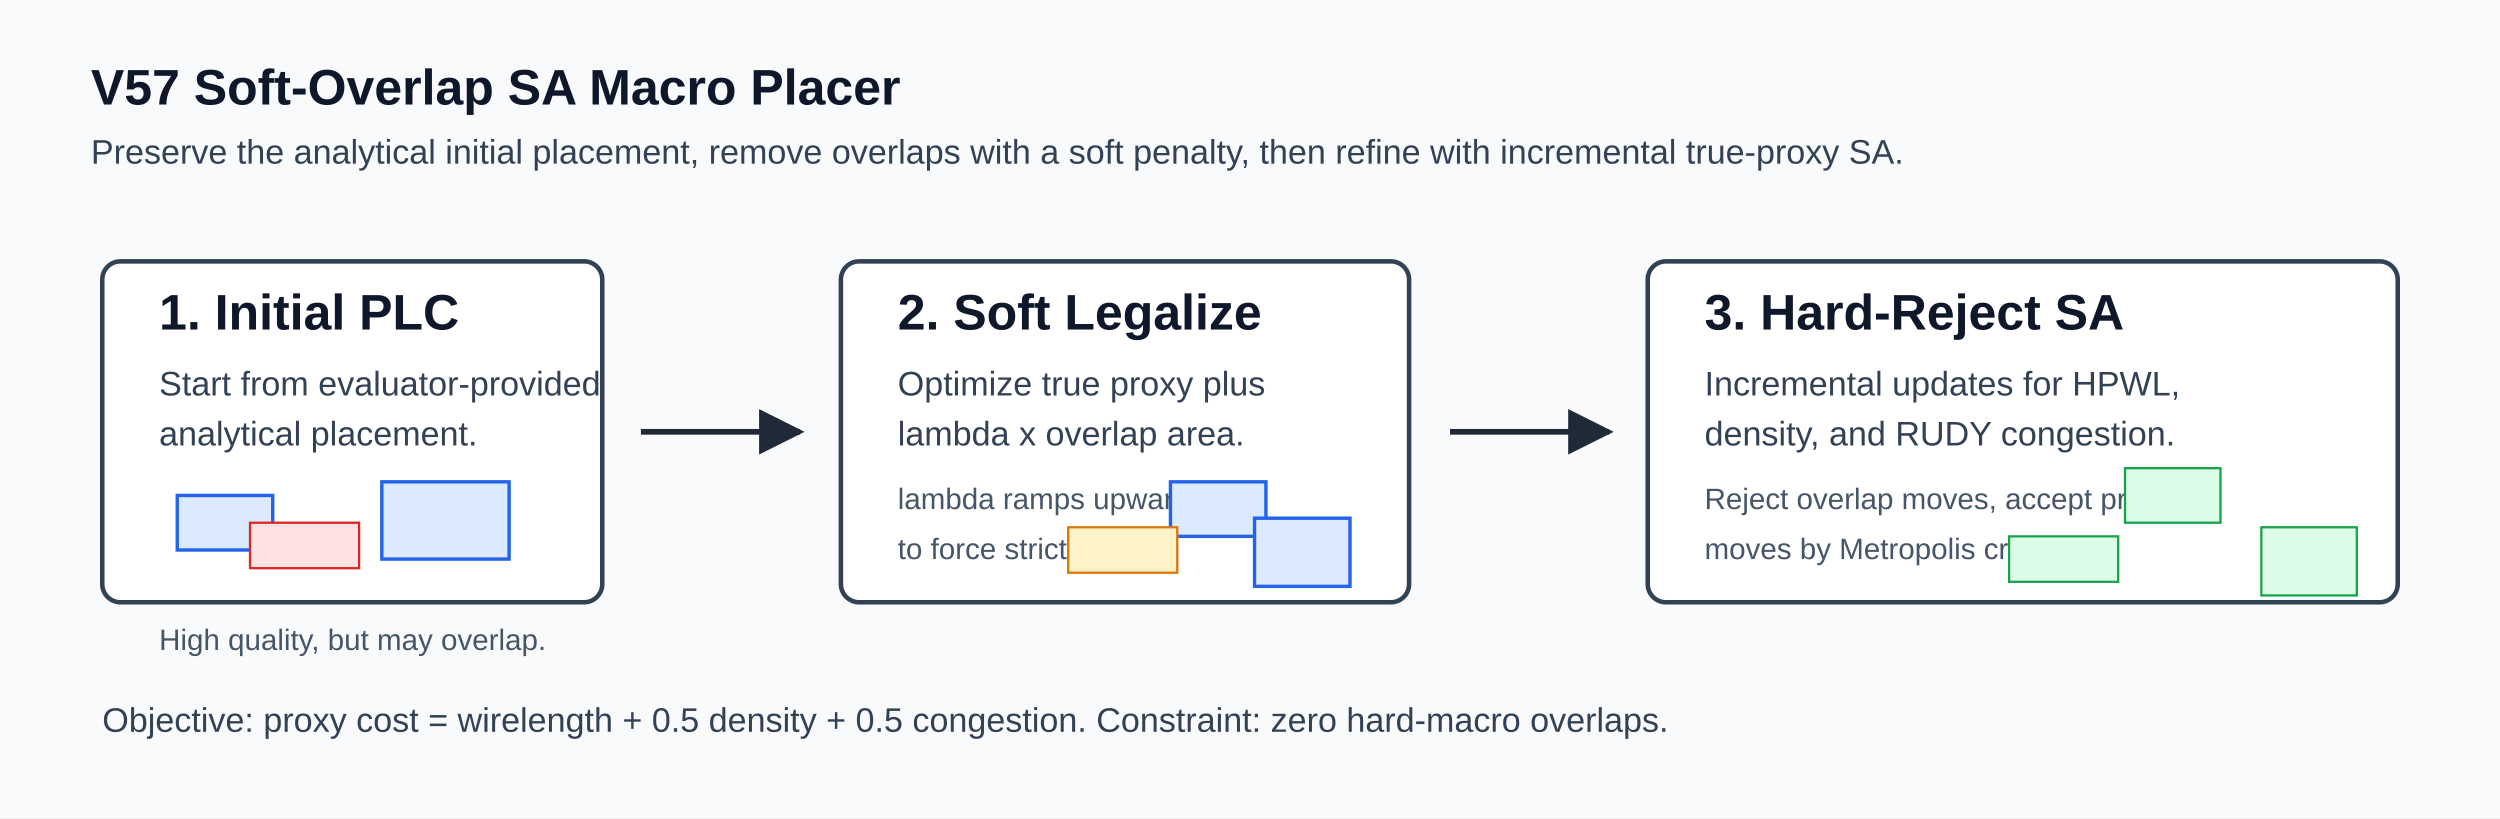
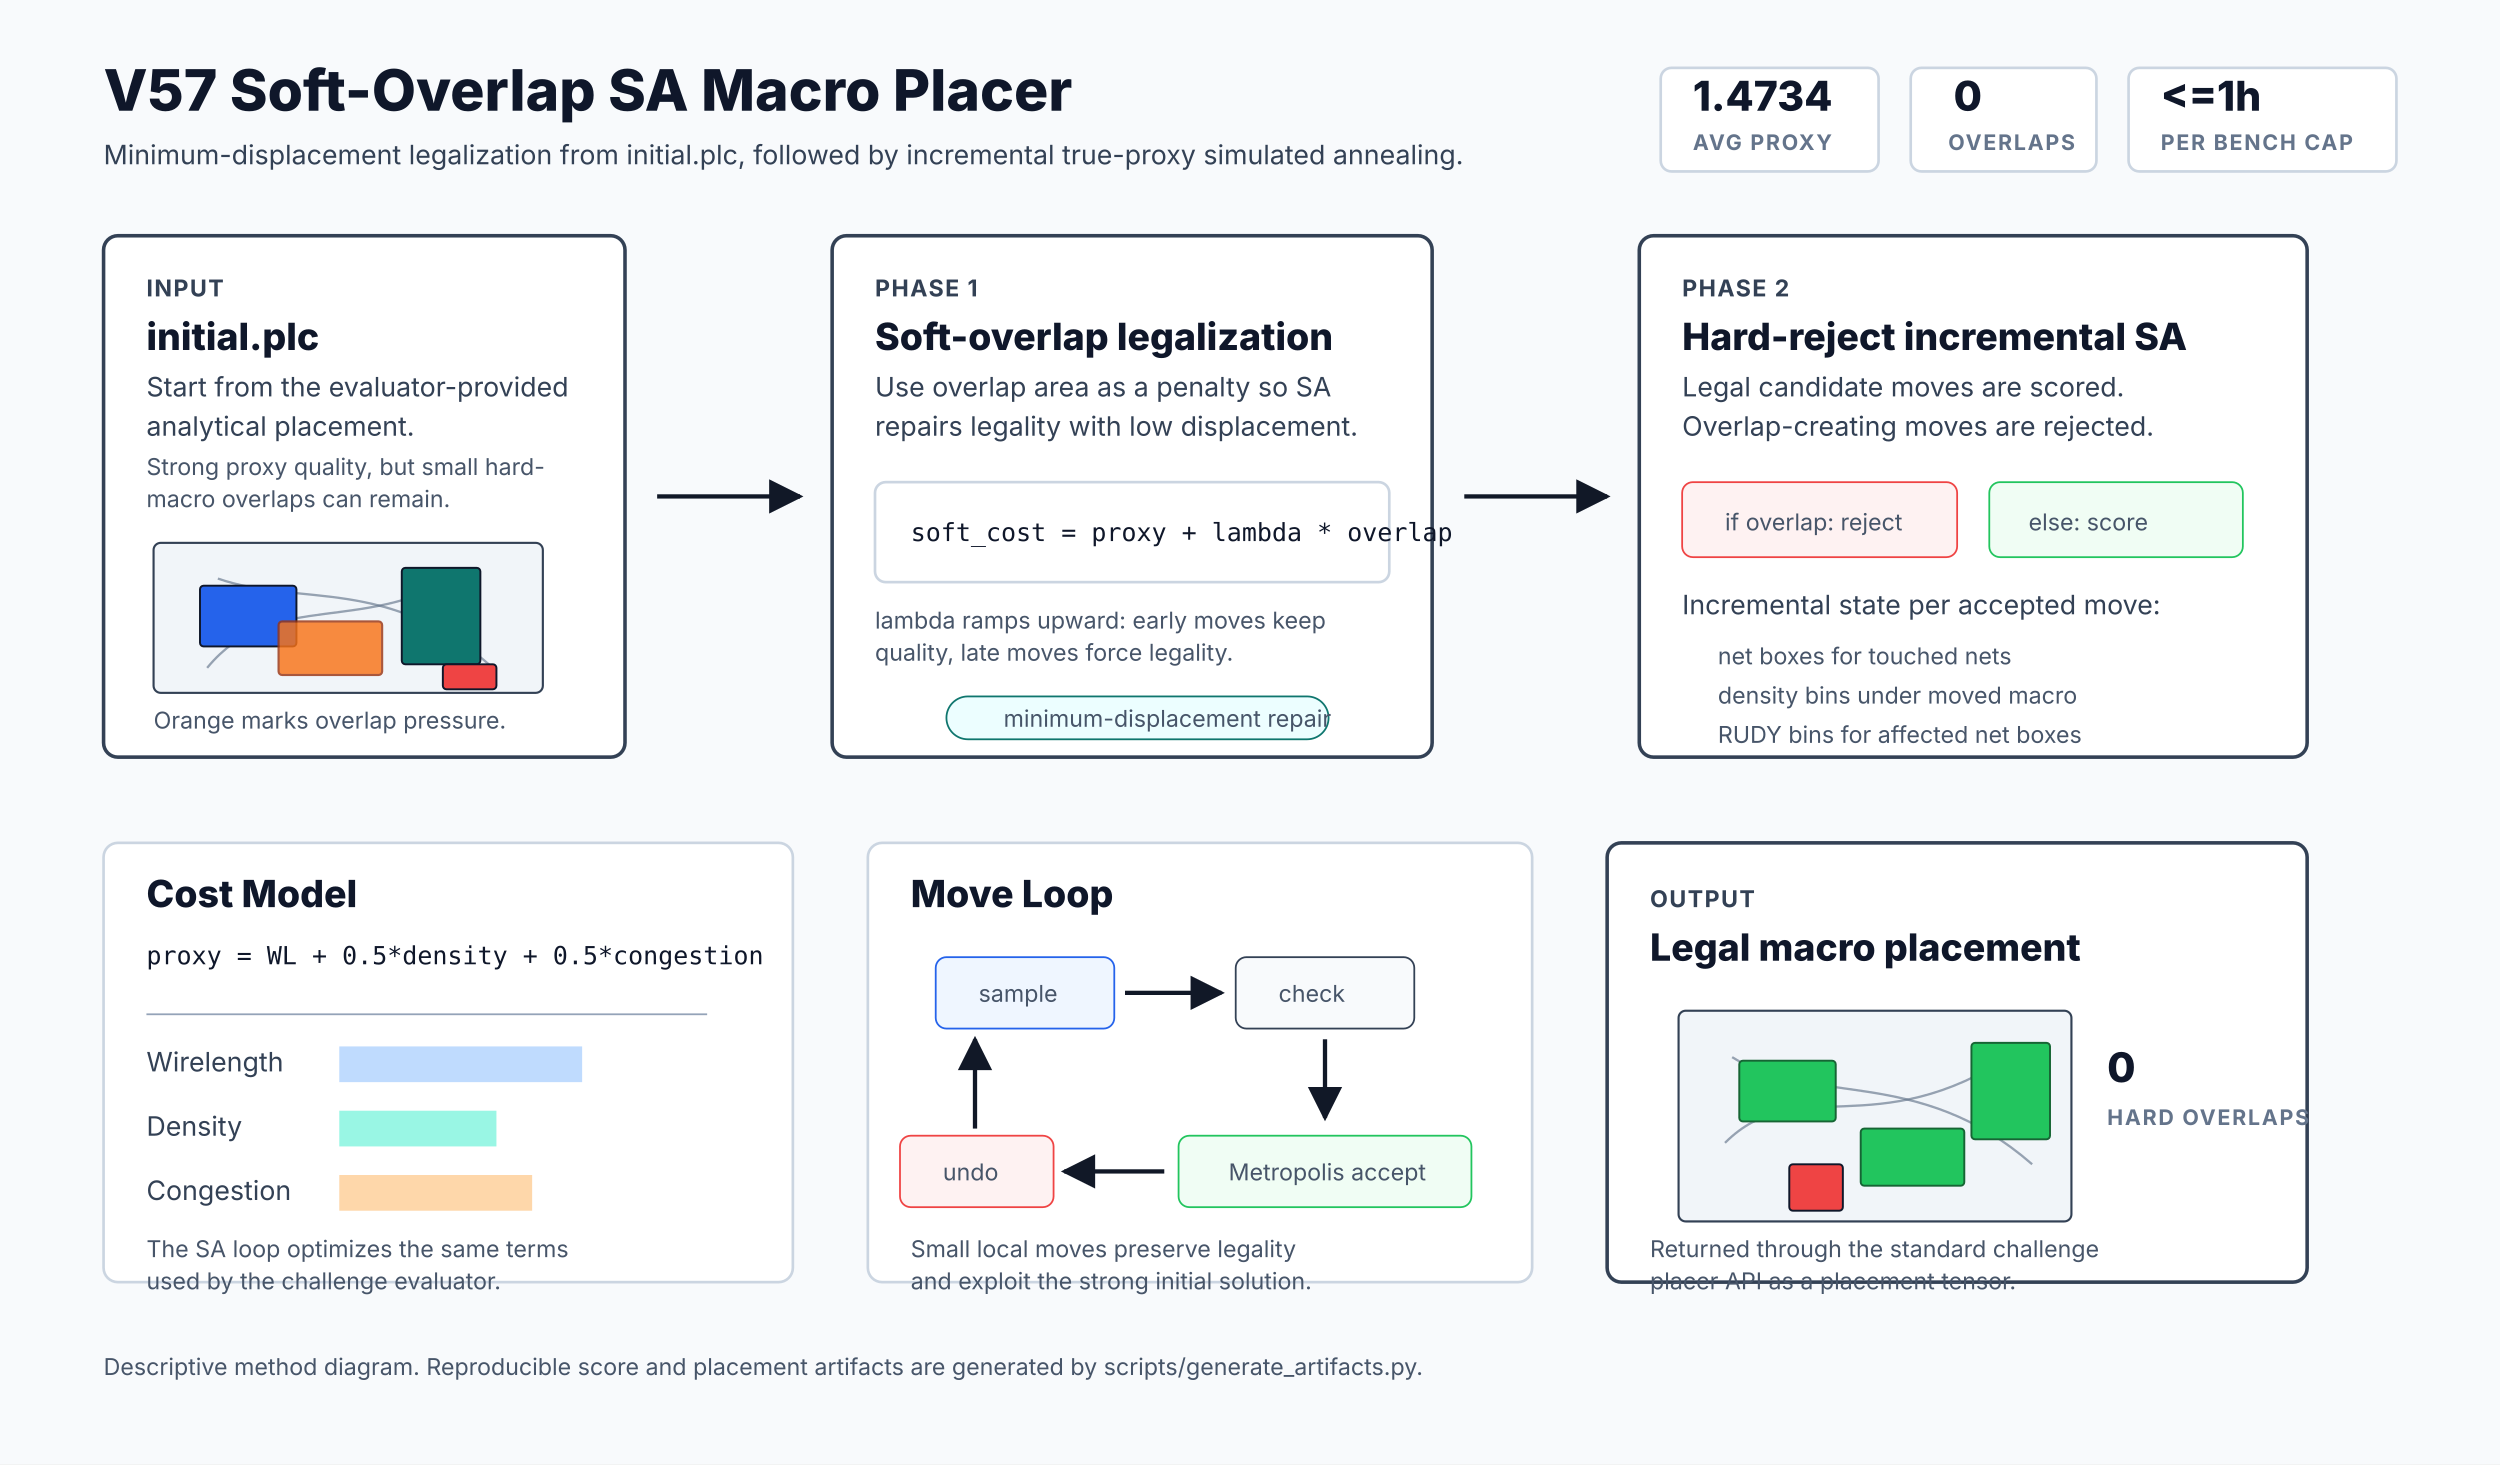
- <svg xmlns="http://www.w3.org/2000/svg" width="1100" height="360" viewBox="0 0 1100 360" role="img" aria-labelledby="title desc">
+ <svg xmlns="http://www.w3.org/2000/svg" width="1400" height="820" viewBox="0 0 1400 820" role="img" aria-labelledby="title desc">
  <defs>
-     <marker id="arrow" viewBox="0 0 10 10" refX="9" refY="5" markerWidth="8" markerHeight="8" orient="auto-start-reverse">
-       <path d="M 0 0 L 10 5 L 0 10 z" fill="#1f2937" />
+     <marker id="arrow" viewBox="0 0 10 10" refX="9" refY="5" markerWidth="8" markerHeight="8" orient="auto">
+       <path d="M0,0 L10,5 L0,10 Z" fill="#111827" />
    </marker>
    <style>
-       .bg{fill:#f8fafc}.box{fill:#fff;stroke:#334155;stroke-width:2;rx:8}.main{font:700 22px Arial,sans-serif;fill:#0f172a}.sub{font:15px Arial,sans-serif;fill:#334155}.small{font:13px Arial,sans-serif;fill:#475569}.arrow{stroke:#1f2937;stroke-width:2.5;fill:none;marker-end:url(#arrow)}.chip{fill:#dbeafe;stroke:#2563eb;stroke-width:1.5}.bad{fill:#fee2e2;stroke:#dc2626}.good{fill:#dcfce7;stroke:#16a34a}.accent{fill:#fef3c7;stroke:#d97706}
+       text{font-family:Inter,Arial,sans-serif}
+       .page{fill:#f8fafc}
+       .panel{fill:#ffffff;stroke:#cbd5e1;stroke-width:1.5}
+       .stage{fill:#ffffff;stroke:#334155;stroke-width:2}
+       .floor{fill:#f1f5f9;stroke:#334155;stroke-width:1.2}
+       .macro{fill:#2563eb;stroke:#0f172a;stroke-width:1.1}
+       .macro2{fill:#0f766e;stroke:#0f172a;stroke-width:1.1}
+       .fixed{fill:#ef4444;stroke:#0f172a;stroke-width:1.1}
+       .overlap{fill:#f97316;stroke:#9a3412;stroke-width:1.2;opacity:.82}
+       .legal{fill:#22c55e;stroke:#166534;stroke-width:1.1}
+       .wire{stroke:#64748b;stroke-width:1.3;fill:none;opacity:.65}
+       .arrow{stroke:#111827;stroke-width:2.4;fill:none;marker-end:url(#arrow)}
+       .thin{stroke:#94a3b8;stroke-width:1;fill:none}
+       .tag{font-size:13px;font-weight:700;letter-spacing:.06em;fill:#334155}
+       .h1{font-size:32px;font-weight:800;fill:#0f172a}
+       .h2{font-size:21px;font-weight:800;fill:#0f172a}
+       .body{font-size:15px;fill:#334155}
+       .small{font-size:13px;fill:#475569}
+       .mono{font-family:ui-monospace,SFMono-Regular,Menlo,Consolas,monospace;font-size:14px;fill:#0f172a}
+       .metric{font-size:23px;font-weight:800;fill:#0f172a}
+       .metricLabel{font-size:12px;font-weight:700;letter-spacing:.08em;fill:#64748b}
    </style>
  </defs>
-   <rect width="1100" height="360" class="bg" />
-   <text x="40" y="46" class="main">V57 Soft-Overlap SA Macro Placer</text>
-   <text x="40" y="72" class="sub">Preserve the analytical initial placement, remove overlaps with a soft penalty, then refine with incremental true-proxy SA.</text>
-   <rect x="45" y="115" width="220" height="150" class="box" />
-   <text x="70" y="145" class="main">1. Initial PLC</text>
-   <text x="70" y="174" class="sub">Start from evaluator-provided</text>
-   <text x="70" y="196" class="sub">analytical placement.</text>
-   <rect x="78" y="218" width="42" height="24" class="chip" />
-   <rect x="110" y="230" width="48" height="20" class="bad" />
-   <rect x="168" y="212" width="56" height="34" class="chip" />
-   <text x="70" y="286" class="small">High quality, but may overlap.</text>
-   <path d="M 282 190 L 352 190" class="arrow" />
-   <rect x="370" y="115" width="250" height="150" class="box" />
-   <text x="395" y="145" class="main">2. Soft Legalize</text>
-   <text x="395" y="174" class="sub">Optimize true proxy plus</text>
-   <text x="395" y="196" class="sub">lambda x overlap area.</text>
-   <text x="395" y="224" class="small">lambda ramps upward</text>
-   <text x="395" y="246" class="small">to force strict legality.</text>
-   <rect x="515" y="212" width="42" height="24" class="chip" />
-   <rect x="470" y="232" width="48" height="20" class="accent" />
-   <rect x="552" y="228" width="42" height="30" class="chip" />
-   <path d="M 638 190 L 708 190" class="arrow" />
-   <rect x="725" y="115" width="330" height="150" class="box" />
-   <text x="750" y="145" class="main">3. Hard-Reject SA</text>
-   <text x="750" y="174" class="sub">Incremental updates for HPWL,</text>
-   <text x="750" y="196" class="sub">density, and RUDY congestion.</text>
-   <text x="750" y="224" class="small">Reject overlap moves, accept proxy</text>
-   <text x="750" y="246" class="small">moves by Metropolis criterion.</text>
-   <rect x="935" y="206" width="42" height="24" class="good" />
-   <rect x="884" y="236" width="48" height="20" class="good" />
-   <rect x="995" y="232" width="42" height="30" class="good" />
-   <text x="45" y="322" class="sub">Objective: proxy cost = wirelength + 0.5 density + 0.5 congestion. Constraint: zero hard-macro overlaps.</text>
+   <rect class="page" width="1400" height="820" />
+   <text x="58" y="62" class="h1">V57 Soft-Overlap SA Macro Placer</text>
+   <text x="58" y="92" class="body">Minimum-displacement legalization from initial.plc, followed by incremental true-proxy simulated annealing.</text>
+   <rect x="930" y="38" width="122" height="58" rx="6" class="panel" />
+   <text x="948" y="62" class="metric">1.4734</text>
+   <text x="948" y="84" class="metricLabel">AVG PROXY</text>
+   <rect x="1070" y="38" width="104" height="58" rx="6" class="panel" />
+   <text x="1094" y="62" class="metric">0</text>
+   <text x="1091" y="84" class="metricLabel">OVERLAPS</text>
+   <rect x="1192" y="38" width="150" height="58" rx="6" class="panel" />
+   <text x="1210" y="62" class="metric">&lt;=1h</text>
+   <text x="1210" y="84" class="metricLabel">PER BENCH CAP</text>
+   <rect x="58" y="132" width="292" height="292" rx="8" class="stage" />
+   <text x="82" y="166" class="tag">INPUT</text>
+   <text x="82" y="196" class="h2">initial.plc</text>
+   <text x="82" y="222" class="body">Start from the evaluator-provided</text>
+   <text x="82" y="244" class="body">analytical placement.</text>
+   <text x="82" y="266" class="small">Strong proxy quality, but small hard-</text>
+   <text x="82" y="284" class="small">macro overlaps can remain.</text>
+   <rect x="86" y="304" width="218" height="84" rx="4" class="floor" />
+   <path d="M116 374 C154 328 205 358 264 318" class="wire" />
+   <path d="M122 324 C168 340 218 322 276 374" class="wire" />
+   <rect x="112" y="328" width="54" height="34" rx="2" class="macro" />
+   <rect x="156" y="348" width="58" height="30" rx="2" class="overlap" />
+   <rect x="225" y="318" width="44" height="54" rx="2" class="macro2" />
+   <rect x="248" y="372" width="30" height="14" rx="2" class="fixed" />
+   <text x="86" y="408" class="small">Orange marks overlap pressure.</text>
+   <path d="M368 278 L448 278" class="arrow" />
+   <rect x="466" y="132" width="336" height="292" rx="8" class="stage" />
+   <text x="490" y="166" class="tag">PHASE 1</text>
+   <text x="490" y="196" class="h2">Soft-overlap legalization</text>
+   <text x="490" y="222" class="body">Use overlap area as a penalty so SA</text>
+   <text x="490" y="244" class="body">repairs legality with low displacement.</text>
+   <rect x="490" y="270" width="288" height="56" rx="6" class="panel" />
+   <text x="510" y="303" class="mono">soft_cost = proxy + lambda * overlap</text>
+   <text x="490" y="352" class="small">lambda ramps upward: early moves keep</text>
+   <text x="490" y="370" class="small">quality, late moves force legality.</text>
+   <rect x="530" y="390" width="214" height="24" rx="12" fill="#ecfeff" stroke="#0f766e" />
+   <text x="562" y="407" class="small">minimum-displacement repair</text>
+   <path d="M820 278 L900 278" class="arrow" />
+   <rect x="918" y="132" width="374" height="292" rx="8" class="stage" />
+   <text x="942" y="166" class="tag">PHASE 2</text>
+   <text x="942" y="196" class="h2">Hard-reject incremental SA</text>
+   <text x="942" y="222" class="body">Legal candidate moves are scored.</text>
+   <text x="942" y="244" class="body">Overlap-creating moves are rejected.</text>
+   <rect x="942" y="270" width="154" height="42" rx="6" fill="#fef2f2" stroke="#ef4444" />
+   <text x="966" y="297" class="small">if overlap: reject</text>
+   <rect x="1114" y="270" width="142" height="42" rx="6" fill="#f0fdf4" stroke="#22c55e" />
+   <text x="1136" y="297" class="small">else: score</text>
+   <text x="942" y="344" class="body">Incremental state per accepted move:</text>
+   <text x="962" y="372" class="small">net boxes for touched nets</text>
+   <text x="962" y="394" class="small">density bins under moved macro</text>
+   <text x="962" y="416" class="small">RUDY bins for affected net boxes</text>
+   <rect x="58" y="472" width="386" height="246" rx="8" class="panel" />
+   <text x="82" y="508" class="h2">Cost Model</text>
+   <text x="82" y="540" class="mono">proxy = WL + 0.5*density + 0.5*congestion</text>
+   <line x1="82" y1="568" x2="396" y2="568" class="thin" />
+   <text x="82" y="600" class="body">Wirelength</text>
+   <rect x="190" y="586" width="136" height="20" fill="#bfdbfe" />
+   <text x="82" y="636" class="body">Density</text>
+   <rect x="190" y="622" width="88" height="20" fill="#99f6e4" />
+   <text x="82" y="672" class="body">Congestion</text>
+   <rect x="190" y="658" width="108" height="20" fill="#fed7aa" />
+   <text x="82" y="704" class="small">The SA loop optimizes the same terms</text>
+   <text x="82" y="722" class="small">used by the challenge evaluator.</text>
+   <rect x="486" y="472" width="372" height="246" rx="8" class="panel" />
+   <text x="510" y="508" class="h2">Move Loop</text>
+   <rect x="524" y="536" width="100" height="40" rx="6" fill="#eff6ff" stroke="#2563eb" />
+   <text x="548" y="561" class="small">sample</text>
+   <path d="M630 556 L684 556" class="arrow" />
+   <rect x="692" y="536" width="100" height="40" rx="6" fill="#f8fafc" stroke="#334155" />
+   <text x="716" y="561" class="small">check</text>
+   <path d="M742 582 L742 626" class="arrow" />
+   <rect x="660" y="636" width="164" height="40" rx="6" fill="#f0fdf4" stroke="#22c55e" />
+   <text x="688" y="661" class="small">Metropolis accept</text>
+   <path d="M652 656 L596 656" class="arrow" />
+   <rect x="504" y="636" width="86" height="40" rx="6" fill="#fef2f2" stroke="#ef4444" />
+   <text x="528" y="661" class="small">undo</text>
+   <path d="M546 632 L546 582" class="arrow" />
+   <text x="510" y="704" class="small">Small local moves preserve legality</text>
+   <text x="510" y="722" class="small">and exploit the strong initial solution.</text>
+   <rect x="900" y="472" width="392" height="246" rx="8" class="stage" />
+   <text x="924" y="508" class="tag">OUTPUT</text>
+   <text x="924" y="538" class="h2">Legal macro placement</text>
+   <rect x="940" y="566" width="220" height="118" rx="4" class="floor" />
+   <path d="M966 640 C1006 600 1050 642 1128 590" class="wire" />
+   <path d="M970 592 C1014 620 1074 596 1138 652" class="wire" />
+   <rect x="974" y="594" width="54" height="34" rx="2" class="legal" />
+   <rect x="1042" y="632" width="58" height="32" rx="2" class="legal" />
+   <rect x="1104" y="584" width="44" height="54" rx="2" class="legal" />
+   <rect x="1002" y="652" width="30" height="26" rx="2" class="fixed" />
+   <text x="1180" y="606" class="metric">0</text>
+   <text x="1180" y="630" class="metricLabel">HARD OVERLAPS</text>
+   <text x="924" y="704" class="small">Returned through the standard challenge</text>
+   <text x="924" y="722" class="small">placer API as a placement tensor.</text>
+   <text x="58" y="770" class="small">Descriptive method diagram. Reproducible score and placement artifacts are generated by scripts/generate_artifacts.py.</text>
</svg>
